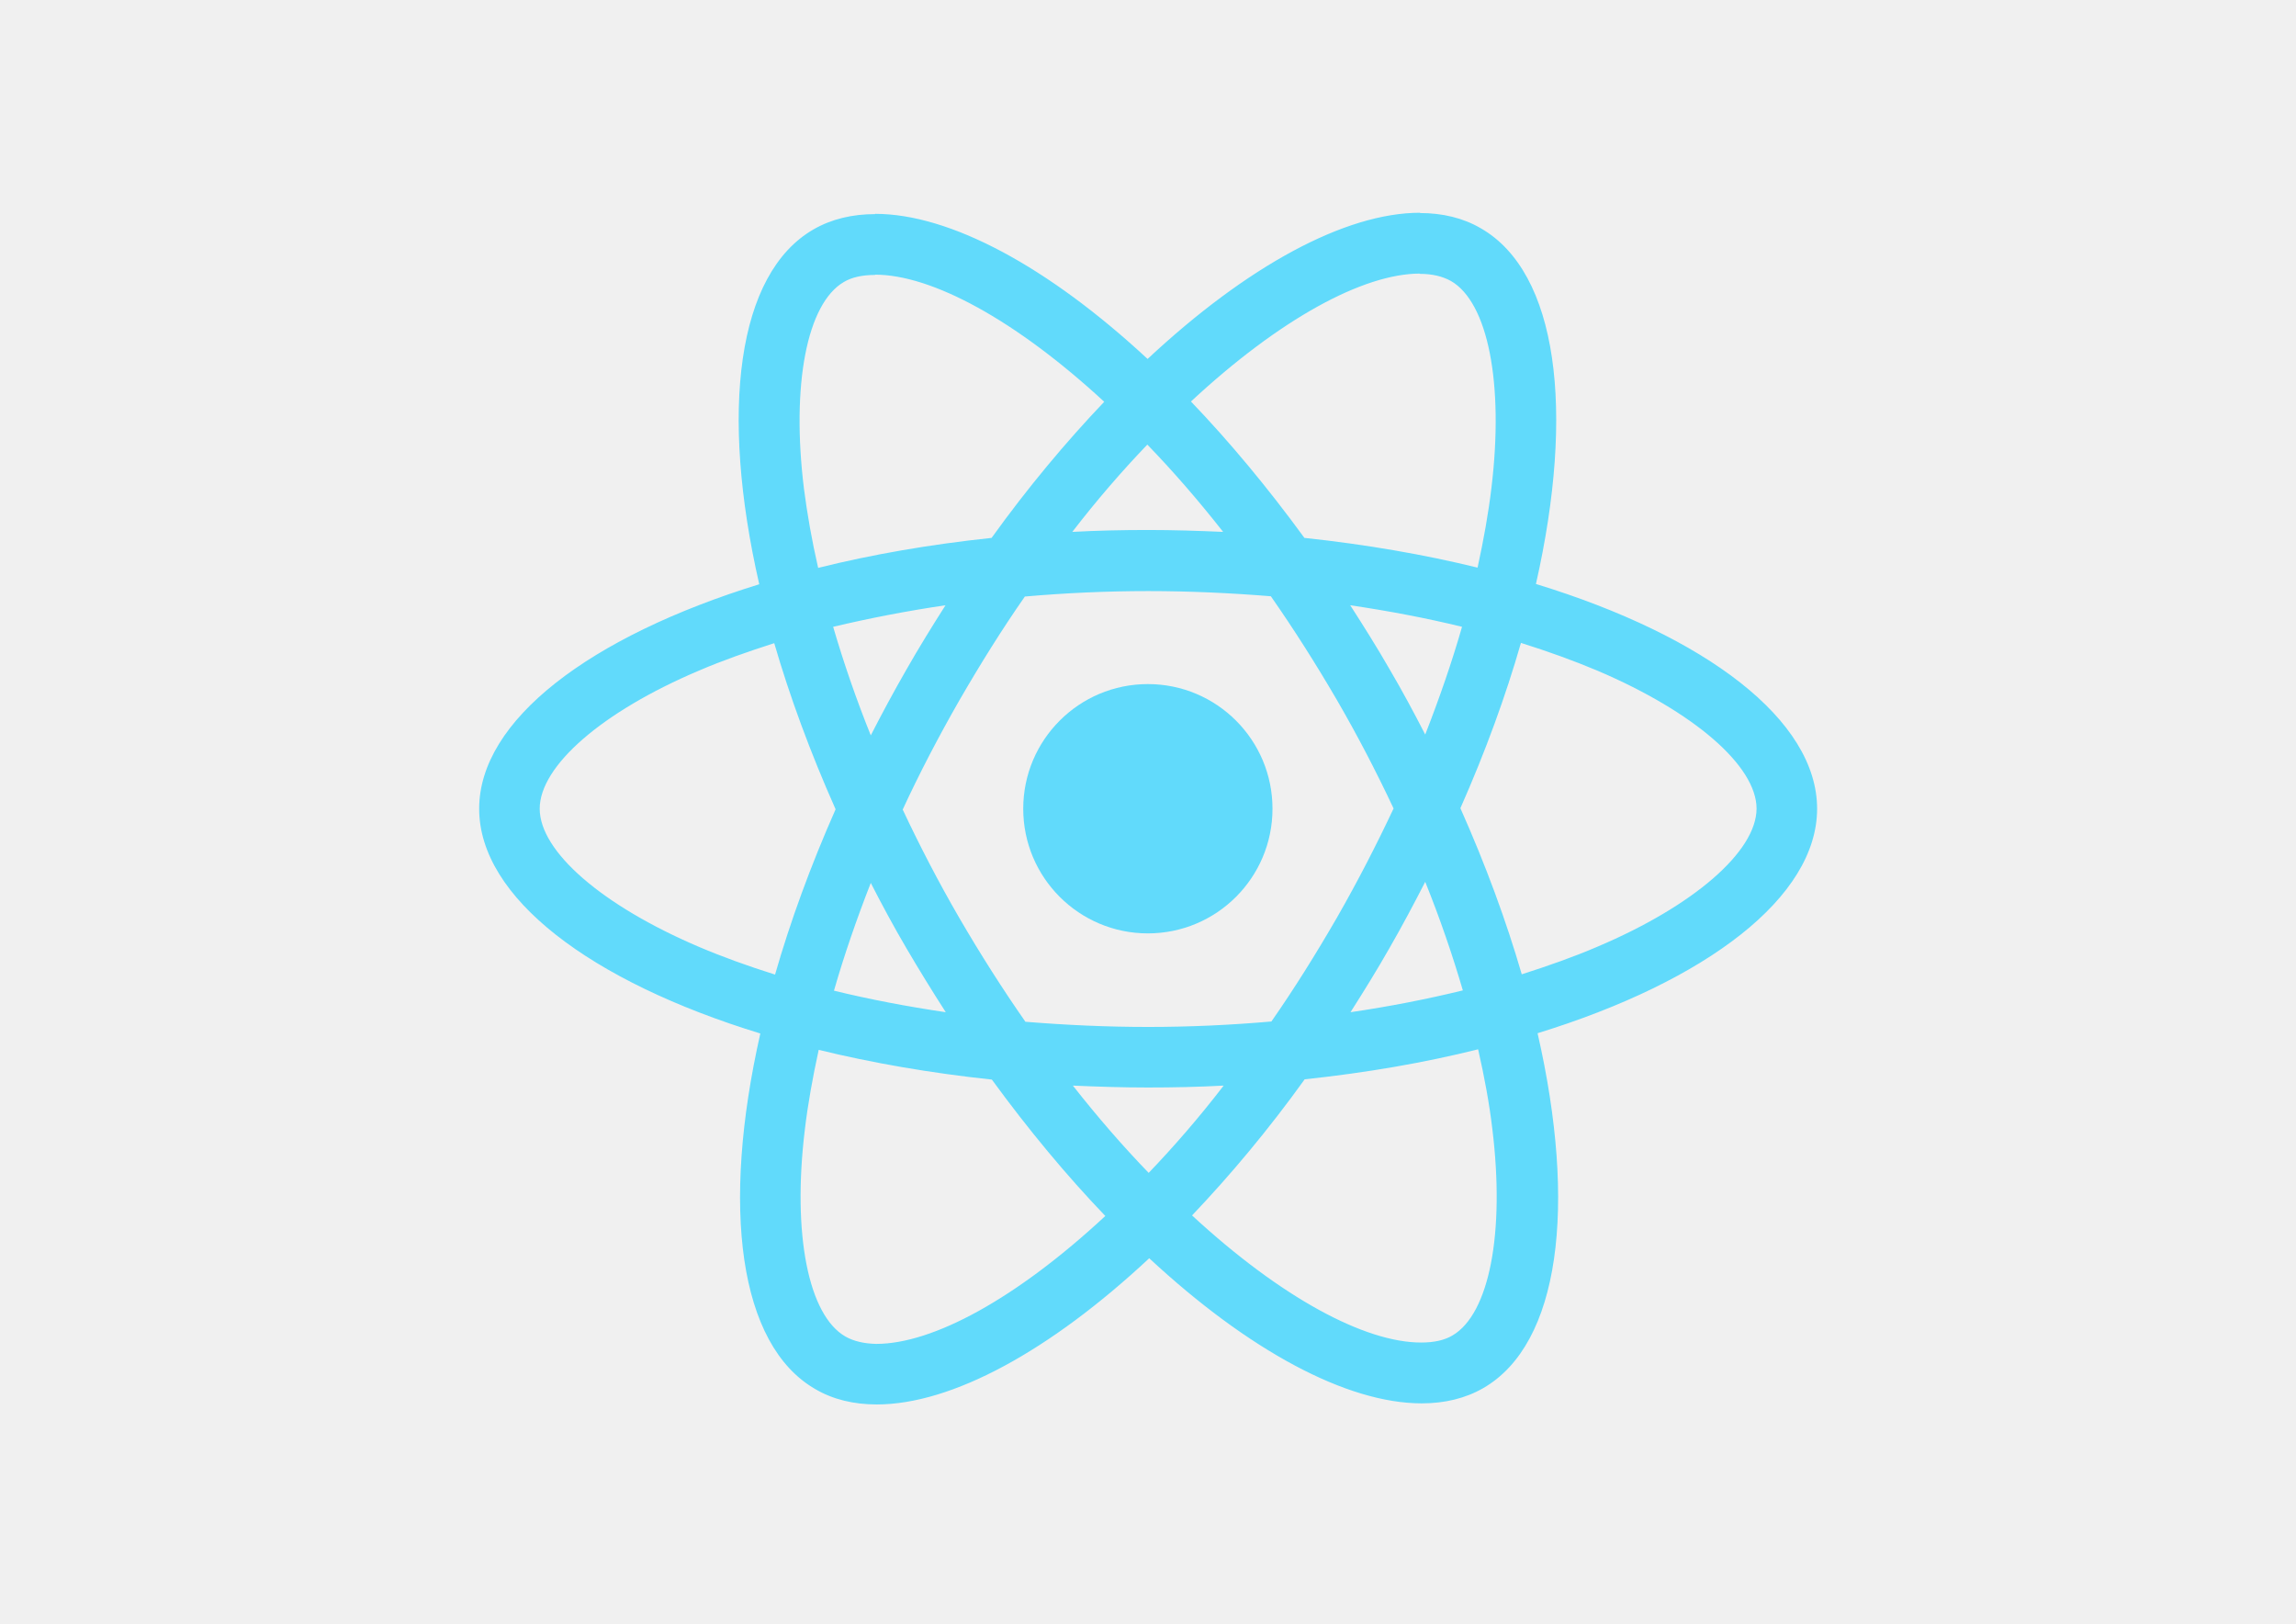
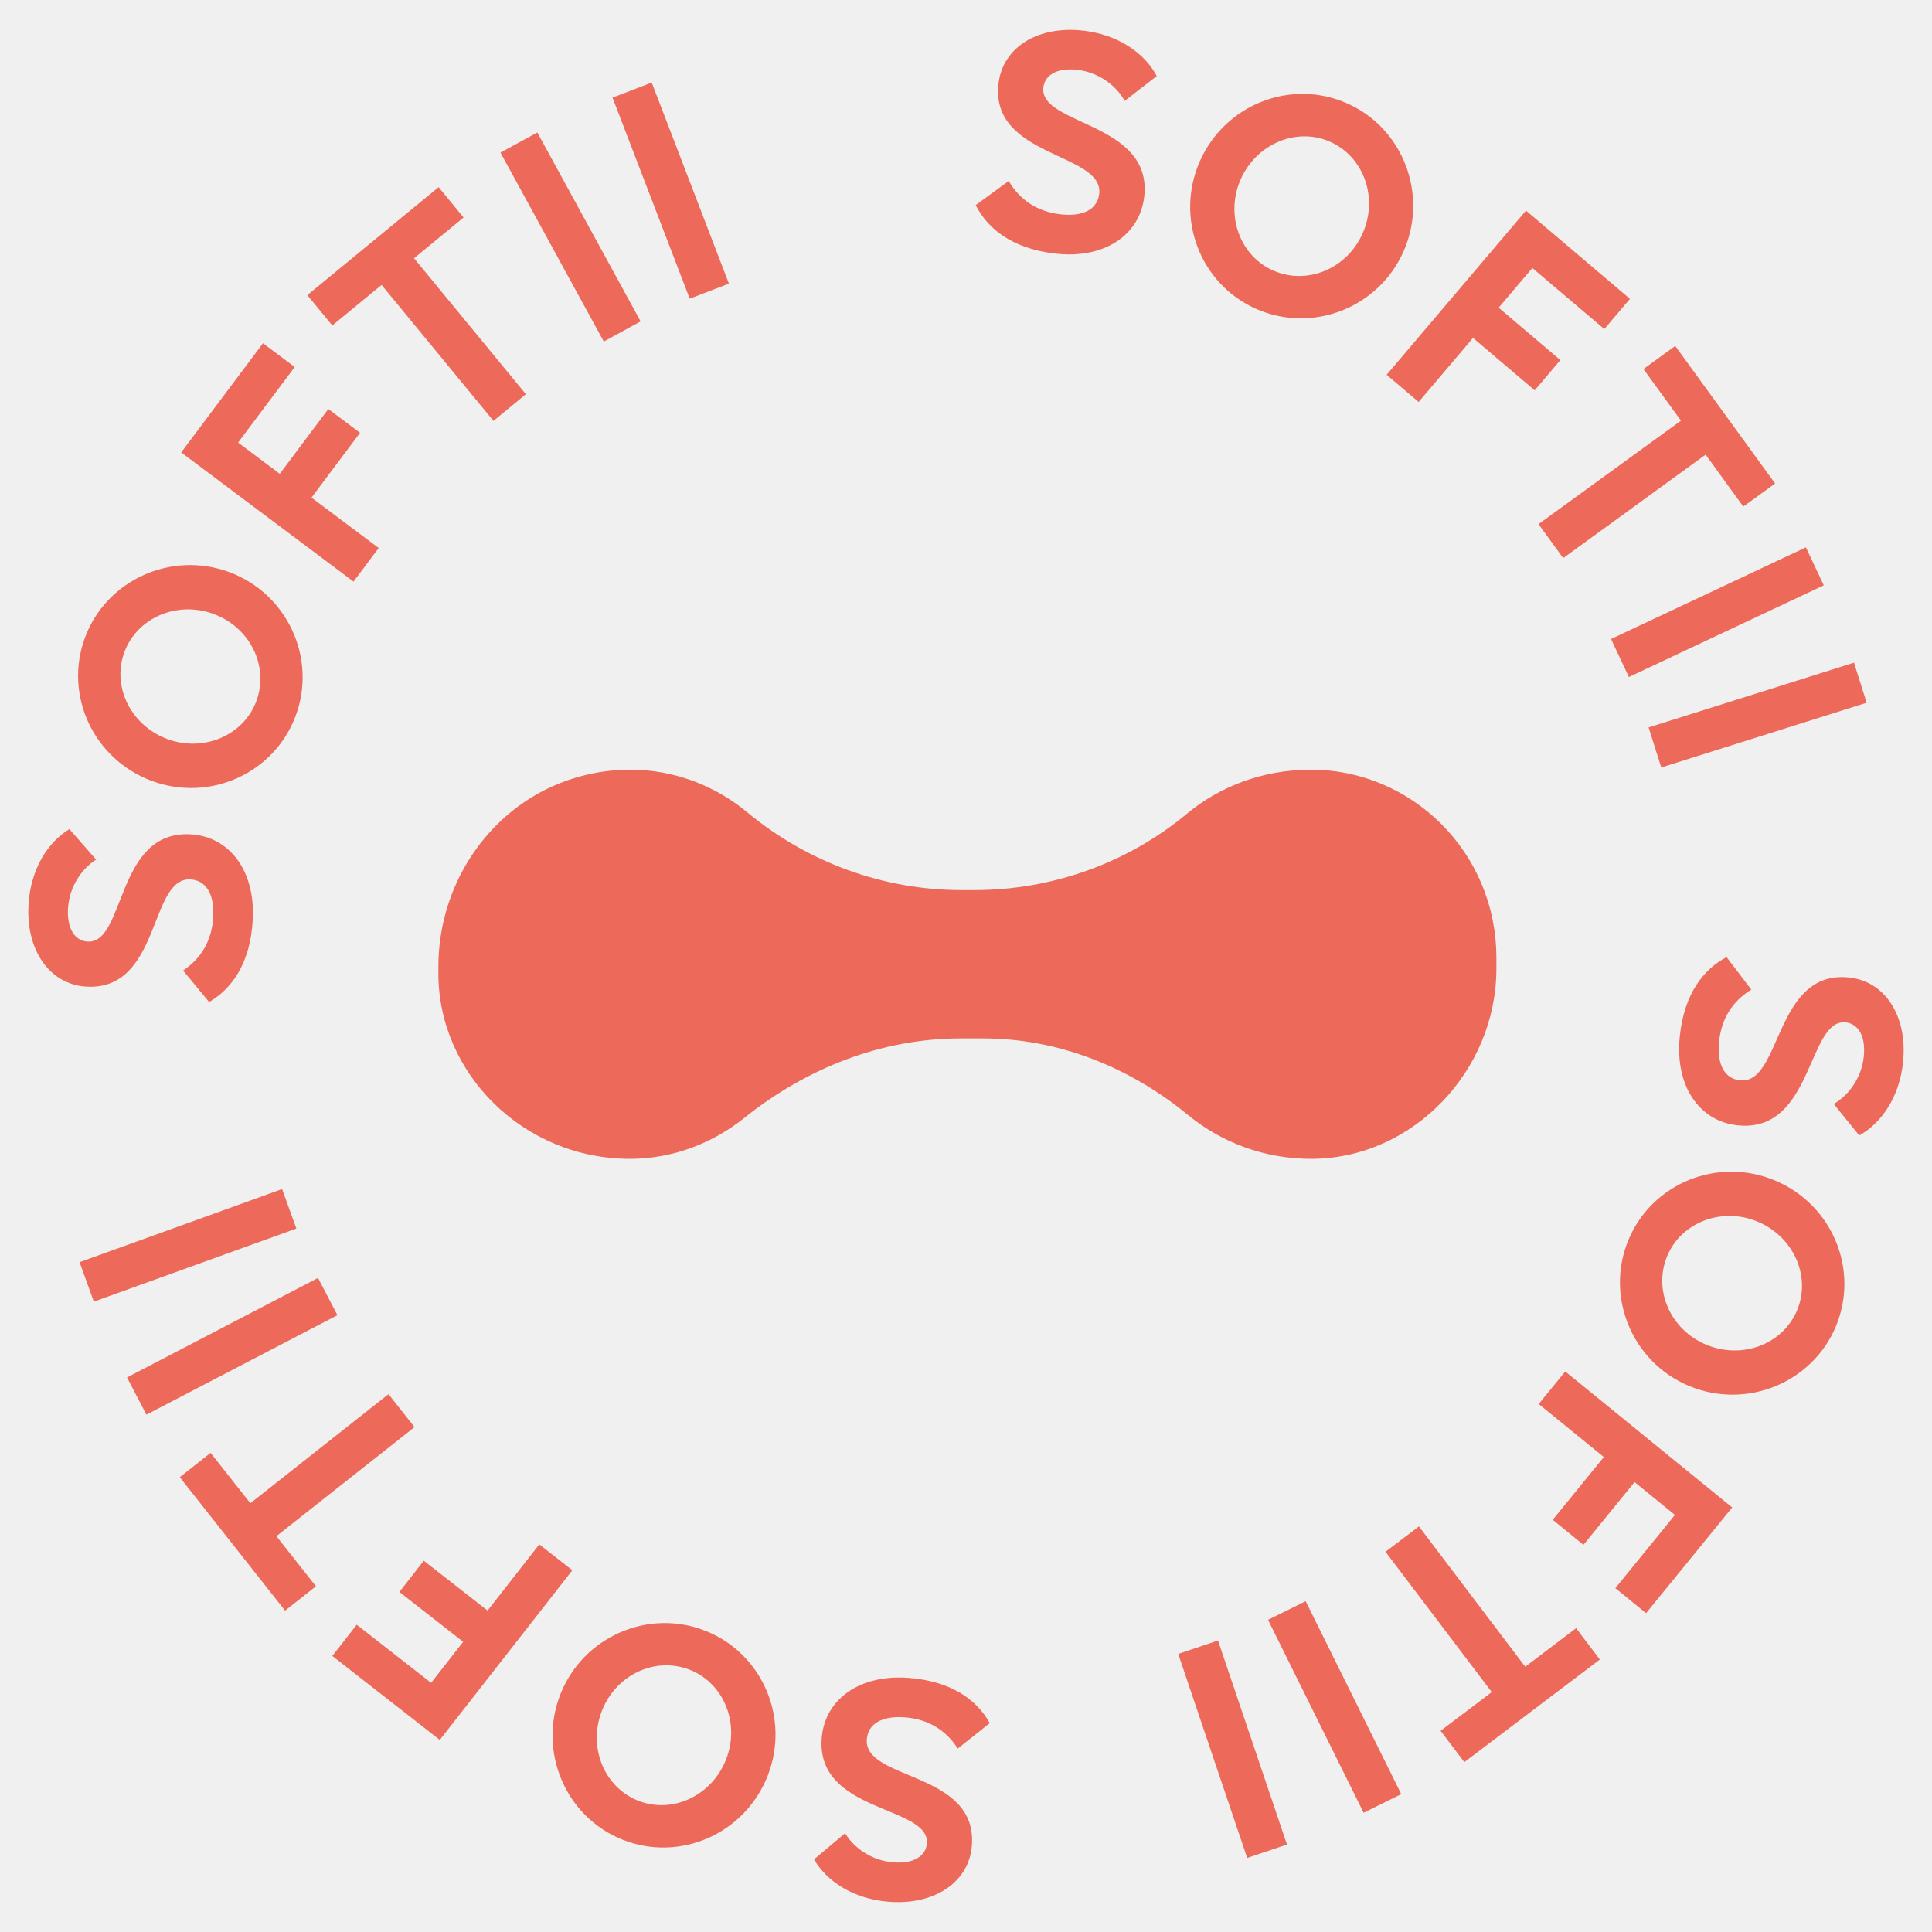
- <svg xmlns="http://www.w3.org/2000/svg" viewBox="0 0 841.9 595.3">
-   <g fill="#61DAFB">
-     <path d="M666.3 296.5c0-32.5-40.7-63.3-103.1-82.4 14.4-63.6 8-114.2-20.2-130.4-6.5-3.8-14.1-5.6-22.4-5.6v22.3c4.6 0 8.3.9 11.4 2.6 13.6 7.8 19.5 37.5 14.9 75.7-1.1 9.4-2.9 19.3-5.1 29.4-19.6-4.8-41-8.5-63.5-10.9-13.5-18.5-27.5-35.3-41.6-50 32.6-30.3 63.2-46.9 84-46.9V78c-27.5 0-63.5 19.6-99.9 53.6-36.4-33.8-72.4-53.2-99.9-53.2v22.3c20.7 0 51.4 16.5 84 46.6-14 14.7-28 31.4-41.3 49.9-22.6 2.4-44 6.1-63.6 11-2.3-10-4-19.7-5.2-29-4.7-38.2 1.1-67.9 14.6-75.8 3-1.8 6.9-2.6 11.5-2.6V78.5c-8.4 0-16 1.8-22.6 5.6-28.1 16.2-34.4 66.7-19.9 130.1-62.2 19.2-102.7 49.9-102.7 82.3 0 32.5 40.7 63.3 103.1 82.4-14.4 63.6-8 114.2 20.2 130.4 6.5 3.8 14.1 5.6 22.5 5.6 27.5 0 63.5-19.6 99.9-53.6 36.4 33.8 72.4 53.2 99.9 53.2 8.4 0 16-1.8 22.6-5.6 28.1-16.2 34.4-66.7 19.9-130.1 62-19.1 102.5-49.9 102.5-82.3zm-130.2-66.7c-3.7 12.9-8.3 26.2-13.5 39.5-4.1-8-8.4-16-13.1-24-4.6-8-9.5-15.8-14.4-23.4 14.2 2.1 27.9 4.7 41 7.9zm-45.8 106.5c-7.8 13.5-15.8 26.3-24.1 38.2-14.9 1.3-30 2-45.2 2-15.1 0-30.2-.7-45-1.9-8.3-11.9-16.4-24.6-24.2-38-7.6-13.1-14.5-26.4-20.8-39.8 6.2-13.4 13.2-26.8 20.7-39.9 7.8-13.5 15.8-26.3 24.1-38.2 14.9-1.3 30-2 45.2-2 15.1 0 30.2.7 45 1.9 8.3 11.9 16.4 24.6 24.2 38 7.6 13.1 14.5 26.4 20.8 39.8-6.3 13.4-13.2 26.8-20.7 39.9zm32.3-13c5.4 13.4 10 26.8 13.8 39.8-13.1 3.2-26.9 5.9-41.2 8 4.9-7.7 9.8-15.6 14.4-23.7 4.6-8 8.9-16.1 13-24.1zM421.2 430c-9.3-9.6-18.6-20.3-27.8-32 9 .4 18.2.7 27.5.7 9.4 0 18.7-.2 27.8-.7-9 11.7-18.3 22.4-27.5 32zm-74.4-58.9c-14.2-2.1-27.9-4.7-41-7.9 3.7-12.9 8.3-26.2 13.5-39.5 4.1 8 8.4 16 13.1 24 4.7 8 9.5 15.8 14.4 23.4zM420.7 163c9.3 9.6 18.6 20.3 27.8 32-9-.4-18.2-.7-27.5-.7-9.4 0-18.7.2-27.8.7 9-11.7 18.3-22.4 27.5-32zm-74 58.9c-4.9 7.7-9.8 15.6-14.4 23.7-4.6 8-8.9 16-13 24-5.4-13.4-10-26.8-13.8-39.8 13.1-3.1 26.9-5.8 41.2-7.9zm-90.5 125.2c-35.4-15.1-58.3-34.9-58.3-50.6 0-15.7 22.9-35.6 58.3-50.6 8.6-3.7 18-7 27.7-10.1 5.7 19.6 13.2 40 22.5 60.9-9.2 20.8-16.6 41.1-22.2 60.6-9.9-3.1-19.3-6.5-28-10.2zM310 490c-13.6-7.8-19.5-37.5-14.9-75.7 1.1-9.4 2.9-19.3 5.1-29.4 19.6 4.8 41 8.5 63.5 10.9 13.5 18.5 27.5 35.3 41.6 50-32.6 30.3-63.2 46.9-84 46.9-4.5-.1-8.3-1-11.3-2.7zm237.2-76.2c4.7 38.2-1.1 67.9-14.6 75.8-3 1.8-6.9 2.6-11.5 2.6-20.7 0-51.4-16.5-84-46.6 14-14.7 28-31.4 41.3-49.9 22.6-2.4 44-6.1 63.6-11 2.3 10.1 4.1 19.8 5.2 29.1zm38.5-66.7c-8.6 3.7-18 7-27.7 10.1-5.7-19.6-13.2-40-22.5-60.9 9.2-20.8 16.6-41.1 22.2-60.6 9.9 3.1 19.3 6.5 28.1 10.2 35.4 15.1 58.3 34.9 58.3 50.6-.1 15.7-23 35.6-58.4 50.6zM320.8 78.4z" />
-     <circle cx="420.9" cy="296.5" r="45.7" />
-     <path d="M520.5 78.1z" />
+ <svg xmlns="http://www.w3.org/2000/svg" version="1.1" id="Layer_1" x="0px" y="0px" viewBox="0 0 841 841" style="enable-background:new 0 0 841 841;" xml:space="preserve">
+   <style type="text/css">
+ 	.st0{fill:#FFFFFF;}
+ 	.st1{fill:#8B41D8;}
+ 	.st2{fill:#EDDD72;}
+ 	.st3{fill:#ED6A5A;}
+ </style>
+   <g>
+     <g>
+       <path class="st3" d="M570.66,335.04c-20.7,0-39.53,7.15-54.03,19.2c-25.97,21.57-58.75,33.22-92.51,33.22h-5.57    c-34.13,0-67.07-12.11-93.33-33.9c-19.71-16.36-47-23.33-74.82-14.97c-35.82,10.76-59.58,44.83-59.58,82.23v2.89    c0,43.67,37.06,80.73,83.38,80.73c18.57,0,35.92-6.71,49.74-17.78c26.95-21.6,59.72-34.64,94.26-34.64h9.78    c32.77,0,63.84,12.53,89.16,33.33c14.53,11.93,33.31,19.19,53.94,19.09c44.18-0.22,80.3-38.55,80.3-82.73v-4.62    C651.39,370.77,614.34,335.04,570.66,335.04z" />
+     </g>
+     <g>
+       <g>
+         <path class="st3" d="M489.55,43.93c-3.36-6.3-10.88-12.36-20.46-13.52c-8.71-1.05-14.25,2.11-14.91,7.63     c-2,16.55,47.82,15.05,43.88,47.72c-2.03,16.84-17.71,27.17-39.06,24.59c-19.02-2.3-29.28-11.2-34.28-21.08l14.38-10.49     c4.88,8.39,12.53,13.3,22.26,14.47c10.16,1.23,16.31-2.15,17.12-8.83c2.17-18-47.73-15.78-43.82-48.15     c1.91-15.82,17.34-25.3,37.23-22.9c15.24,1.84,26.49,9.97,31.64,19.73L489.55,43.93z" />
+         <path class="st3" d="M610.98,109.4c-10.87,24.62-39.67,35.88-64.15,25.07c-24.48-10.81-35.42-39.63-24.55-64.24     c10.93-24.75,39.59-36.08,64.08-25.26C610.84,55.77,621.85,84.78,610.98,109.4z M593.18,101.54c6.85-15.52,0.5-33.35-14.22-39.85     c-14.58-6.44-32.04,0.88-38.9,16.4c-6.79,15.38-0.44,33.22,14.14,39.66C568.93,124.24,586.33,117.06,593.18,101.54z" />
+         <path class="st3" d="M664.26,91.67l45.27,38.42l-11.17,13.16l-31.33-26.59l-14.67,17.28l26.87,22.8l-11.17,13.16L641.2,147.1     l-23.66,27.88l-13.94-11.83L664.26,91.67z" />
+         <path class="st3" d="M742.46,197.91l-62.01,45.03l-10.74-14.79l62.01-45.03l-16.33-22.48l13.84-10.05l43.48,59.88l-13.85,10.05     L742.46,197.91z" />
+         <path class="st3" d="M786.11,238.26l7.78,16.54l-84.83,39.9l-7.78-16.54L786.11,238.26z" />
+         <path class="st3" d="M807.05,288.46l5.5,17.44l-89.41,28.19l-5.5-17.44L807.05,288.46z" />
+         <path class="st3" d="M798.22,480.53c6.23-3.49,12.14-11.13,13.1-20.73c0.88-8.73-2.4-14.2-7.93-14.76     c-16.59-1.66-14.08,48.11-46.82,44.83c-16.88-1.69-27.52-17.16-25.38-38.55c1.91-19.06,10.6-29.5,20.38-34.7l10.78,14.16     c-8.29,5.05-13.04,12.8-14.02,22.55c-1.02,10.19,2.48,16.27,9.18,16.94c18.04,1.81,14.81-48.04,47.25-44.79     c15.86,1.59,25.65,16.83,23.65,36.76c-1.53,15.28-9.43,26.68-19.08,32.03L798.22,480.53z" />
+         <path class="st3" d="M735.25,603.31c-24.83-10.37-36.68-38.93-26.37-63.62c10.31-24.7,38.89-36.22,63.72-25.85     c24.97,10.42,36.87,38.85,26.56,63.54C788.85,602.07,760.08,613.67,735.25,603.31z M742.74,585.36     c15.65,6.53,33.35-0.18,39.55-15.03c6.14-14.71-1.53-32.02-17.19-38.55c-15.52-6.48-33.22,0.24-39.36,14.95     C719.55,561.57,727.08,578.82,742.74,585.36z" />
+         <path class="st3" d="M754.03,656.19l-37.49,46.03l-13.38-10.9l25.94-31.86l-17.57-14.31l-22.25,27.32l-13.38-10.9l22.25-27.32     l-28.35-23.08l11.54-14.17L754.03,656.19z" />
+         <path class="st3" d="M649.36,736.57l-46.26-61.09l14.57-11.04l46.26,61.09l22.15-16.78l10.33,13.64l-58.99,44.67l-10.33-13.64     L649.36,736.57z" />
+         <path class="st3" d="M609.97,780.99l-16.38,8.12l-41.62-84l16.38-8.12L609.97,780.99z" />
+         <path class="st3" d="M560.22,802.92l-17.32,5.85l-30.02-88.81l17.32-5.85L560.22,802.92z" />
+         <path class="st3" d="M367.88,798c3.62,6.16,11.37,11.92,20.99,12.69c8.75,0.7,14.15-2.68,14.6-8.22     c1.33-16.62-48.39-13.12-45.77-45.92c1.35-16.91,16.61-27.87,38.04-26.15c19.1,1.53,29.72,10.01,35.11,19.69l-13.94,11.06     c-5.21-8.19-13.06-12.78-22.83-13.57c-10.2-0.82-16.22,2.81-16.75,9.51c-1.45,18.08,48.34,13.85,45.73,46.36     c-1.27,15.89-16.31,25.99-36.29,24.39c-15.31-1.23-26.87-8.9-32.42-18.44L367.88,798z" />
+         <path class="st3" d="M243.94,737.52c9.86-25.03,38.17-37.46,63.07-27.65c24.9,9.81,37,38.15,27.14,63.18     c-9.91,25.17-38.09,37.65-62.99,27.84C246.26,791.08,234.08,762.55,243.94,737.52z M262.04,744.65     c-6.22,15.78,0.86,33.34,15.82,39.23c14.83,5.84,31.98-2.18,38.19-17.96c6.16-15.65-0.91-33.2-15.74-39.04     C285.35,720.98,268.25,728.86,262.04,744.65z" />
+         <path class="st3" d="M191.44,757.39l-46.78-36.55l10.62-13.6l32.38,25.3l13.96-17.86l-27.77-21.7l10.62-13.6l27.77,21.7     l22.51-28.81l14.4,11.26L191.44,757.39z" />
+         <path class="st3" d="M108.98,654.35l60.14-47.48l11.33,14.35l-60.14,47.48l17.22,21.81l-13.43,10.6l-45.85-58.08l13.43-10.6     L108.98,654.35z" />
+         <path class="st3" d="M63.73,615.81l-8.44-16.21l83.15-43.31l8.44,16.21L63.73,615.81z" />
+         <path class="st3" d="M40.85,566.61l-6.21-17.19l88.16-31.82l6.21,17.19L40.85,566.61z" />
+         <path class="st3" d="M41.86,374.2c-6.08,3.74-11.68,11.61-12.26,21.24c-0.52,8.76,2.97,14.1,8.51,14.43     c16.64,1,12.14-48.65,44.99-46.68c16.93,1.01,28.2,16.04,26.91,37.5c-1.14,19.12-9.41,29.91-18.97,35.49L79.7,422.47     c8.09-5.38,12.52-13.31,13.1-23.1c0.61-10.22-3.14-16.16-9.85-16.56c-18.1-1.08-12.87,48.6-45.42,46.66     c-15.91-0.95-26.31-15.79-25.11-35.78c0.92-15.33,8.36-27.04,17.78-32.78L41.86,374.2z" />
+         <path class="st3" d="M99.8,249.04c25.23,9.35,38.23,37.4,28.93,62.49c-9.3,25.09-37.38,37.77-62.62,28.42     c-25.37-9.4-38.42-37.31-29.12-62.41S74.57,239.69,99.8,249.04z M93.04,267.28c-15.91-5.89-33.32,1.54-38.91,16.62     c-5.54,14.95,2.83,31.93,18.74,37.82c15.77,5.84,33.18-1.59,38.72-16.53C117.18,290.1,108.95,273.17,93.04,267.28z" />
+         <path class="st3" d="M78.87,196.94l35.61-47.52l13.81,10.35l-24.65,32.89l18.14,13.6l21.14-28.21l13.81,10.35l-21.14,28.21     l29.26,21.93l-10.96,14.63L78.87,196.94z" />
+         <path class="st3" d="M180.23,112.42l48.69,59.18l-14.12,11.61l-48.69-59.18l-21.46,17.65l-10.87-13.21l57.14-47.01l10.87,13.21     L180.23,112.42z" />
+         <path class="st3" d="M217.85,66.43l16.04-8.77l44.98,82.24l-16.04,8.77L217.85,66.43z" />
+         <path class="st3" d="M266.63,42.49l17.07-6.55l33.6,87.52l-17.07,6.55L266.63,42.49z" />
+       </g>
+     </g>
  </g>
</svg>
